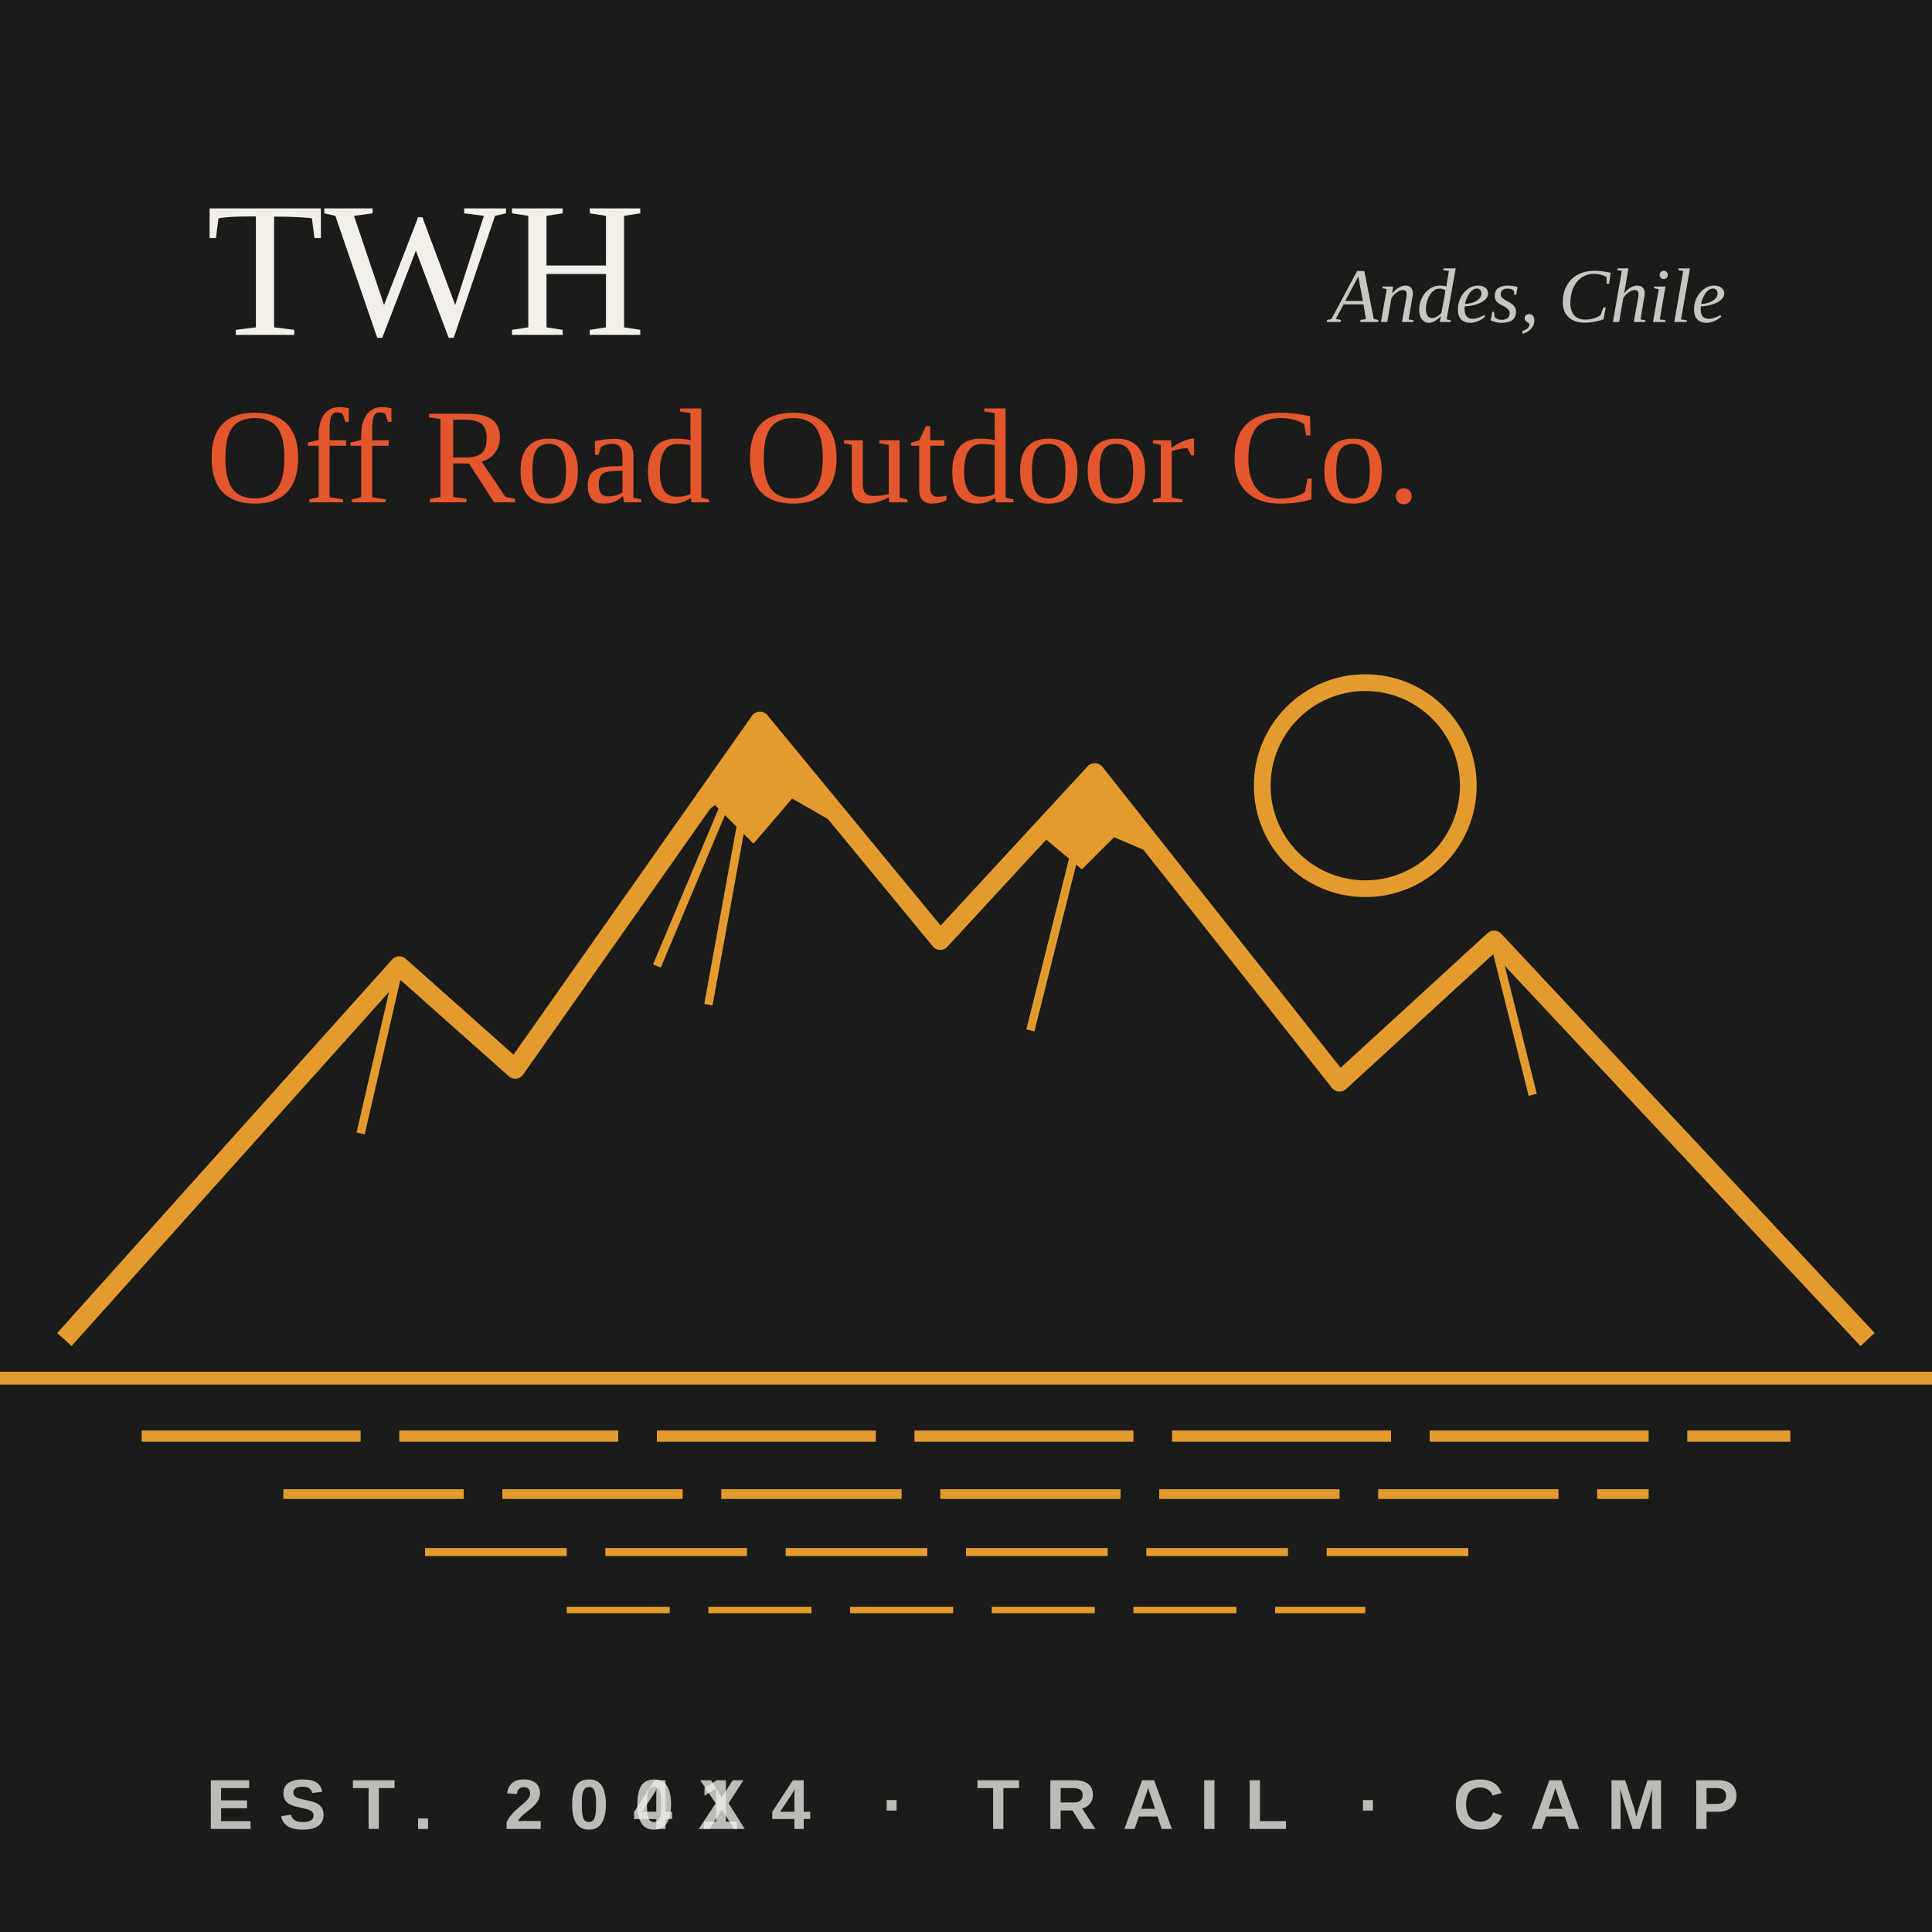
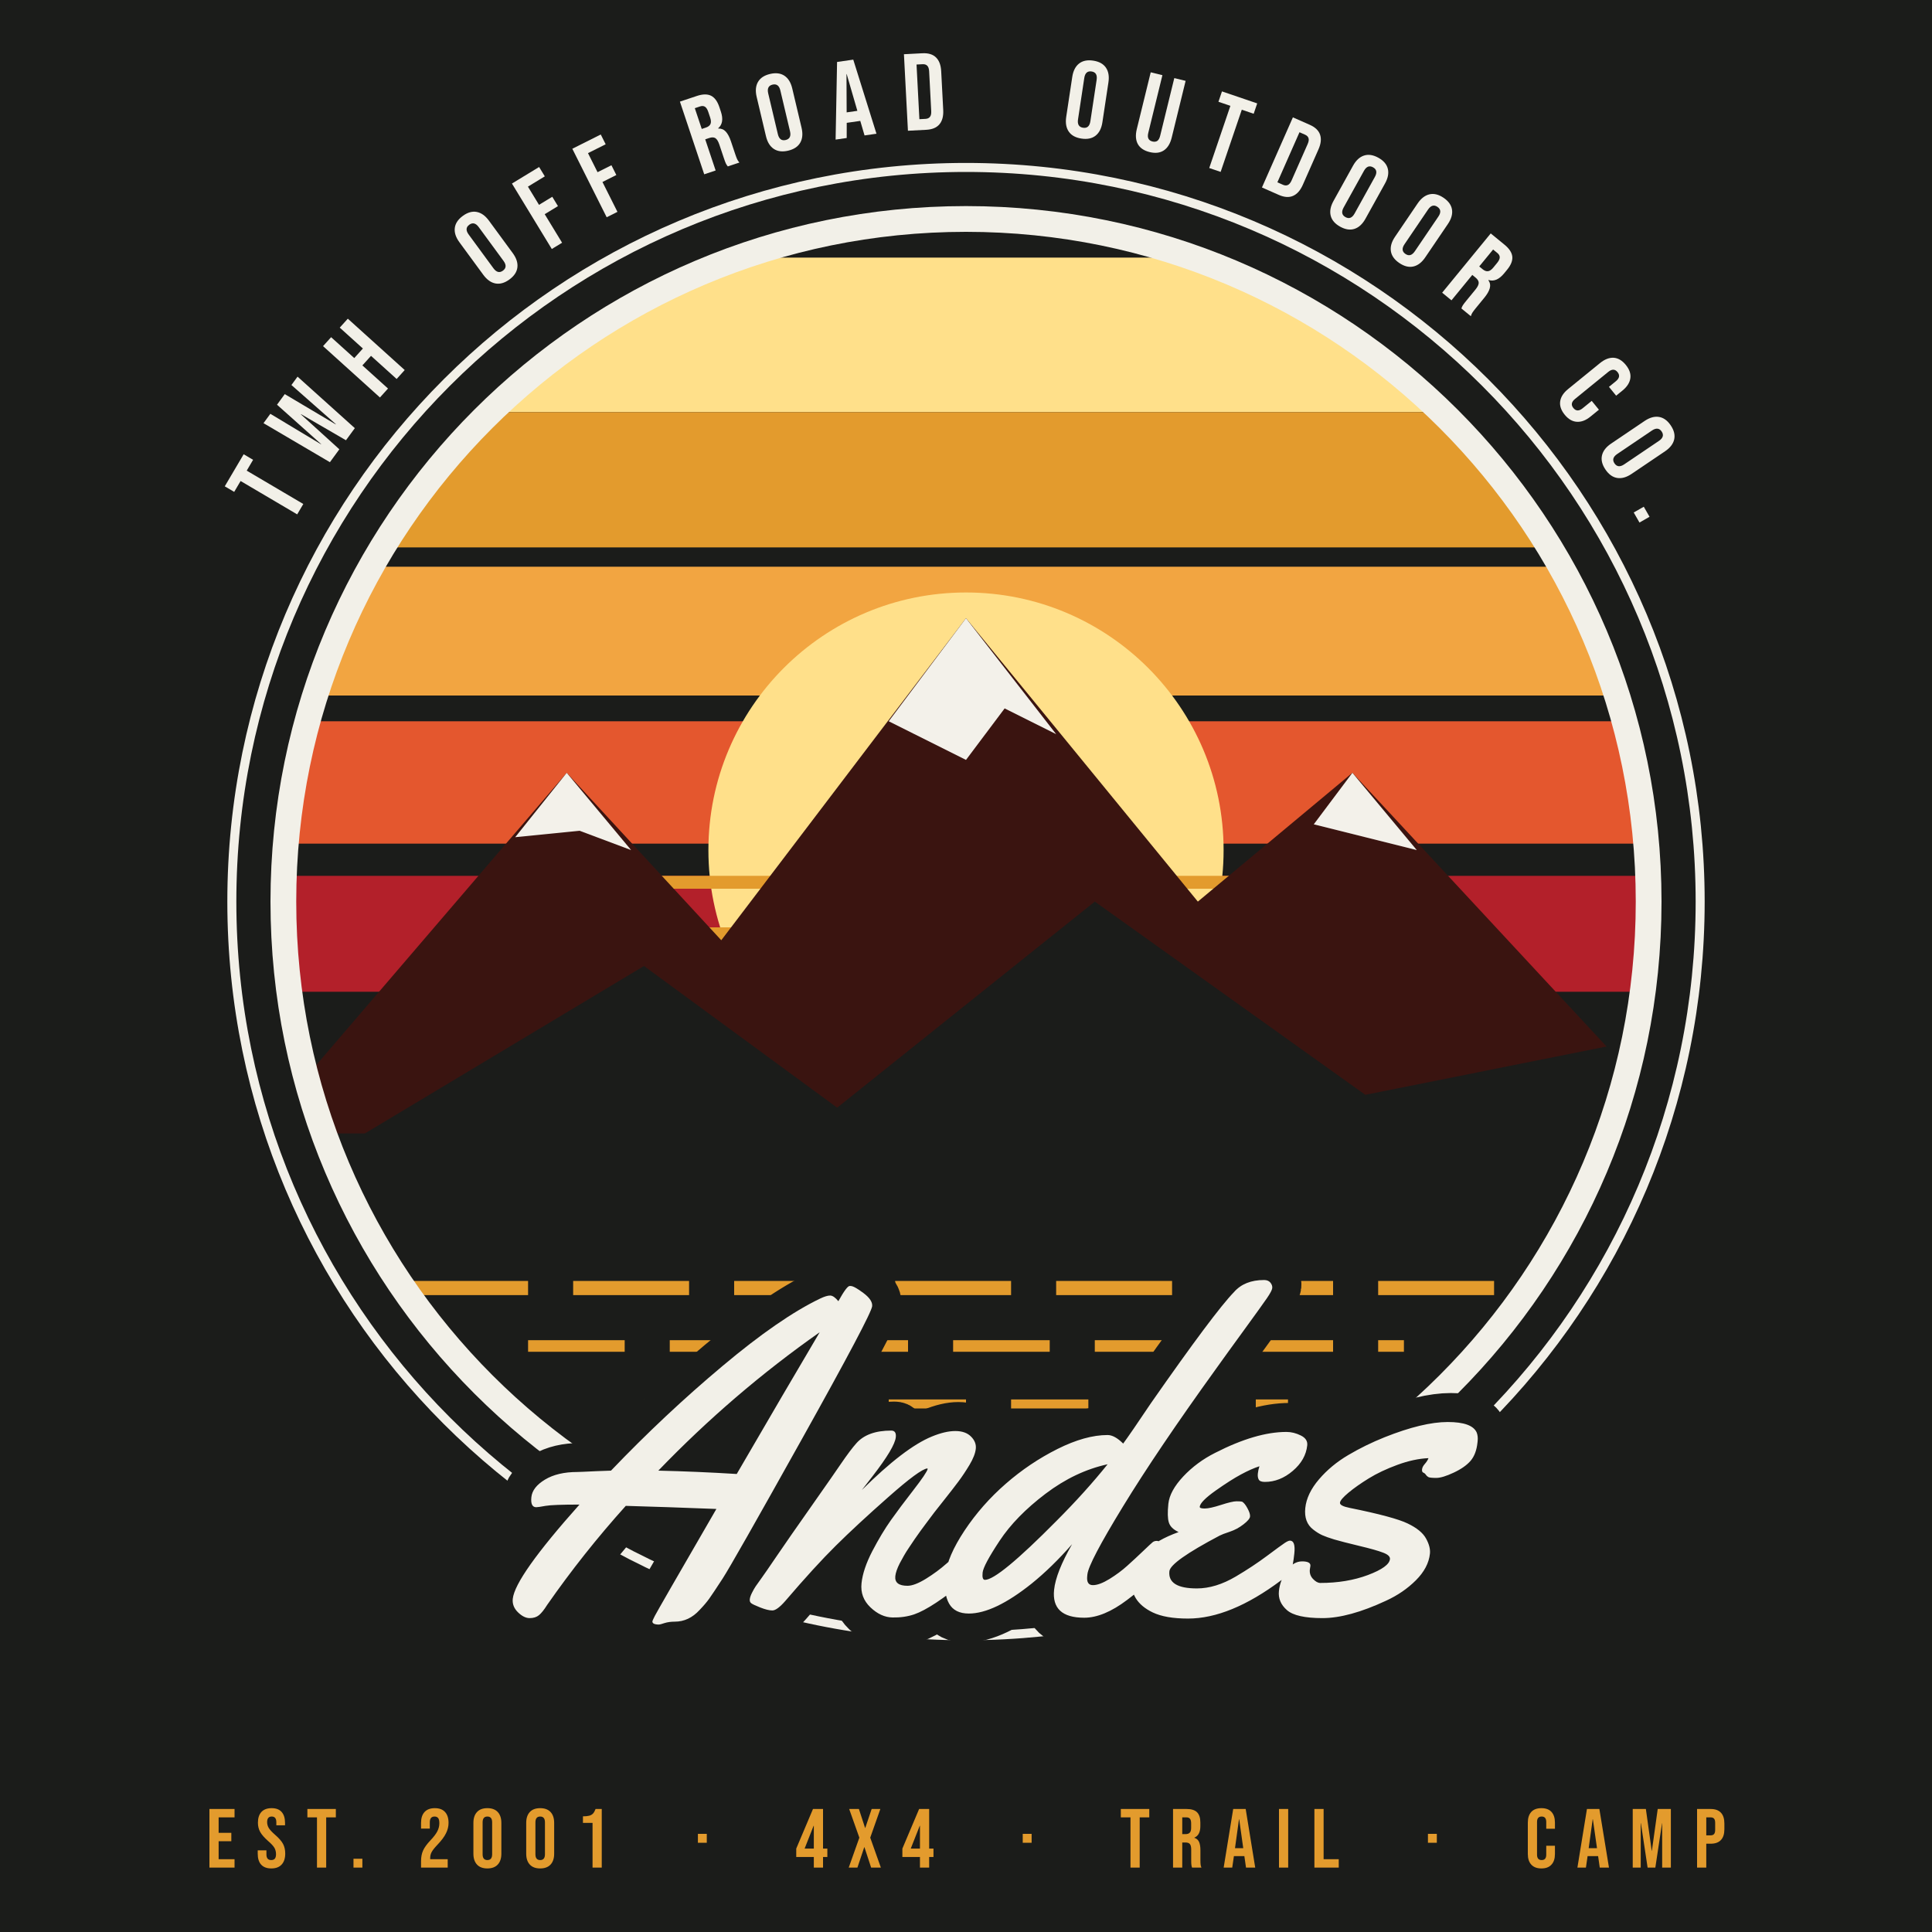
<svg xmlns="http://www.w3.org/2000/svg" width="1000" height="1000" viewBox="0 0 300 300">
  <rect id="fondo" width="300" height="300" fill="#1B1C1A" />
-   <text x="32" y="52" font-family="Georgia, 'Times New Roman', serif" font-size="30" fill="#F2F0E8">TWH</text>
-   <text x="32" y="78" font-family="Georgia, 'Times New Roman', serif" font-size="21" fill="#E4572E">Off Road Outdoor Co.</text>
-   <text x="268" y="50" font-family="Georgia, 'Times New Roman', serif" font-size="12" fill="#F2F0E8" text-anchor="end" font-style="italic" opacity=".8">Andes, Chile</text>
-   <circle cx="212" cy="122" r="16" fill="none" stroke="#E39B2D" stroke-width="2.6" />
-   <path d="M10 208 L62 150 L80 166 L118 112 L146 146 L170 120 L208 168 L232 146 L290 208" fill="none" stroke="#E39B2D" stroke-width="3" stroke-linejoin="round" />
-   <path d="M106 129 L118 112 L130 128 L123 124 L117 131 L111 125 Z" fill="#E39B2D" />
-   <path d="M162 130 L170 120 L180 133 L173 130 L168 135 Z" fill="#E39B2D" />
-   <path d="M118 112 L102 150 M118 112 L110 156 M170 120 L160 160 M62 150 L56 176 M232 146 L238 170" stroke="#E39B2D" stroke-width="1.3" />
-   <path d="M0 214 H300" stroke="#E39B2D" stroke-width="2" stroke-dasharray="0" />
-   <path d="M22 223 H278" stroke="#E39B2D" stroke-width="1.75" stroke-dasharray="34 6" />
-   <path d="M44 232 H256" stroke="#E39B2D" stroke-width="1.5" stroke-dasharray="28 6" />
-   <path d="M66 241 H234" stroke="#E39B2D" stroke-width="1.25" stroke-dasharray="22 6" />
-   <path d="M88 250 H212" stroke="#E39B2D" stroke-width="1" stroke-dasharray="16 6" />
-   <text x="32" y="284" font-family="Bahnschrift, 'Arial Narrow', Arial, sans-serif" font-size="11" fill="#F2F0E8" font-weight="700" style="font-stretch:condensed" letter-spacing="4" opacity=".75">EST. 2001</text>
-   <text x="270" y="284" font-family="Bahnschrift, 'Arial Narrow', Arial, sans-serif" font-size="11" fill="#F2F0E8" text-anchor="end" font-weight="700" style="font-stretch:condensed" letter-spacing="4" opacity=".75">4X4 · TRAIL · CAMP</text>
+   <defs>
+     <clipPath id="aoc">
+       <circle cx="150" cy="140" r="106" />
+     </clipPath>
+   </defs>
+   <g clip-path="url(#aoc)">
+     <rect x="0" y="0" width="300" height="300" fill="#1B1C1A" />
+     <rect x="0" y="40" width="300" height="24" fill="#FFE08A" />
+     <rect x="0" y="64" width="300" height="21" fill="#E39B2D" />
+     <rect x="0" y="88" width="300" height="20" fill="#F2A541" />
+     <rect x="0" y="112" width="300" height="19" fill="#E4572E" />
+     <rect x="0" y="136" width="300" height="18" fill="#B3202A" />
+     <circle cx="150" cy="132" r="40" fill="#FFE08A" />
+     <rect x="100" y="136" width="100" height="2" fill="#E39B2D" />
+     <rect x="100" y="144" width="100" height="3" fill="#E39B2D" />
+     <rect x="100" y="152" width="100" height="4" fill="#F2A541" />
+     <rect x="100" y="160" width="100" height="5" fill="#F2A541" />
+     <path d="M40 176 L88 120 L112 146 L150 96 L186 140 L210 120 L262 176 Z" fill="#3A1410" />
+     <path d="M138 112 L150 96 L164 114 L156 110 L150 118 Z M80 130 L88 120 L98 132 L90 129 Z M204 128 L210 120 L220 132 Z" fill="#F3F1EA" />
+     <path d="M40 186 L100 150 L130 172 L170 140 L212 170 L262 160 V250 H40 Z" fill="#1B1C1A" />
+     <path d="M64 200 H236" stroke="#E39B2D" stroke-width="2.2" stroke-dasharray="18 7" />
+     <path d="M82 209 H218" stroke="#E39B2D" stroke-width="1.8" stroke-dasharray="15 7" />
+     <path d="M100 218 H200" stroke="#E39B2D" stroke-width="1.4" stroke-dasharray="12 7" />
+     <path d="M118 227 H182" stroke="#E39B2D" stroke-width="1" stroke-dasharray="9 7" />
+   </g>
+   <circle cx="150" cy="140" r="106" fill="none" stroke="#F2F0E8" stroke-width="4" />
+   <circle cx="150" cy="140" r="114" fill="none" stroke="#F2F0E8" stroke-width="1.4" />
+   <path transform="translate(46.62 79.07) rotate(-59.48) translate(-3.09 0)" d="M2.16 0L2.16-10.20L0.20-10.20L0.20-11.90L5.98-11.90L5.98-10.20L4.03-10.20L4.03 0L2.16 0Z" fill="#F2F0E8" />
+   <path transform="translate(53.16 69.13) rotate(-53.8) translate(-4.73 0)" d="M1.46 0L0.26-11.90L2.06-11.90L2.89-2.75L2.92-2.75L3.81-11.90L5.85-11.90L6.73-2.75L6.77-2.75L7.60-11.90L9.21-11.90L8.01 0L5.68 0L4.83-8.02L4.79-8.02L3.94 0L1.46 0Z" fill="#F2F0E8" />
+   <path transform="translate(60.92 59.59) rotate(-47.93) translate(-3.57 0)" d="M0.70 0L0.70-11.90L2.57-11.90L2.57-7.06L4.57-7.06L4.57-11.90L6.44-11.90L6.44 0L4.57 0L4.57-5.36L2.57-5.36L2.57 0L0.70 0Z" fill="#F2F0E8" />
+   <path transform="translate(67.15 53.19) rotate(-43.66) translate(-1.36 0)" d="" fill="#F2F0E8" />
+   <path transform="translate(72.14 48.69) rotate(-40.46) translate(-1.36 0)" d="" fill="#F2F0E8" />
+   <path transform="translate(79 43.26) rotate(-36.27) translate(-3.4 0)" d="M3.40 0.17Q2.02 0.17 1.29-0.61Q0.56-1.39 0.56-2.82L0.56-2.82L0.56-9.08Q0.56-10.51 1.29-11.29Q2.02-12.07 3.40-12.07L3.40-12.07Q4.78-12.07 5.51-11.29Q6.24-10.51 6.24-9.08L6.24-9.08L6.24-2.82Q6.24-1.39 5.51-0.61Q4.78 0.17 3.40 0.17L3.40 0.17ZM3.40-1.53Q4.37-1.53 4.37-2.70L4.37-2.70L4.37-9.20Q4.37-10.37 3.40-10.37L3.40-10.37Q2.43-10.37 2.43-9.20L2.43-9.20L2.43-2.70Q2.43-1.53 3.40-1.53L3.40-1.53Z" fill="#F2F0E8" />
+   <path transform="translate(87.58 37.51) rotate(-31.34) translate(-2.92 0)" d="M0.70 0L0.70-11.90L5.64-11.90L5.64-10.20L2.57-10.20L2.57-6.89L4.98-6.89L4.98-5.19L2.57-5.19L2.57 0L0.70 0Z" fill="#F2F0E8" />
+   <path transform="translate(96.19 32.74) rotate(-26.64) translate(-2.92 0)" d="M0.70 0L0.70-11.90L5.64-11.90L5.64-10.20L2.57-10.20L2.57-6.89L4.98-6.89L4.98-5.19L2.57-5.19L2.57 0L0.70 0Z" fill="#F2F0E8" />
+   <path transform="translate(103.72 29.28) rotate(-22.69) translate(-1.36 0)" d="" fill="#F2F0E8" />
+   <path transform="translate(111.94 26.2) rotate(-18.49) translate(-3.43 0)" d="M0.70 0L0.70-11.90L3.47-11.90Q4.91-11.90 5.58-11.23Q6.24-10.56 6.24-9.16L6.24-9.16L6.24-8.43Q6.24-6.58 5.02-6.09L5.02-6.09L5.02-6.05Q5.70-5.85 5.98-5.22Q6.26-4.59 6.26-3.54L6.26-3.54L6.26-1.45Q6.26-0.94 6.29-0.62Q6.32-0.31 6.46 0L6.46 0L4.56 0Q4.45-0.29 4.42-0.54Q4.39-0.80 4.39-1.46L4.39-1.46L4.39-3.64Q4.39-4.45 4.12-4.78Q3.86-5.10 3.21-5.10L3.21-5.10L2.57-5.10L2.57 0L0.70 0ZM2.57-6.80L3.25-6.80Q3.81-6.80 4.09-7.09Q4.37-7.38 4.37-8.06L4.37-8.06L4.37-8.98Q4.37-9.62 4.14-9.91Q3.91-10.20 3.42-10.20L3.42-10.20L2.57-10.20L2.57-6.80Z" fill="#F2F0E8" />
+   <path transform="translate(122.35 23.23) rotate(-13.32) translate(-3.4 0)" d="M3.40 0.17Q2.02 0.17 1.29-0.61Q0.56-1.39 0.56-2.82L0.56-2.82L0.56-9.08Q0.56-10.51 1.29-11.29Q2.02-12.07 3.40-12.07L3.40-12.07Q4.78-12.07 5.51-11.29Q6.24-10.51 6.24-9.08L6.24-9.08L6.24-2.82Q6.24-1.39 5.51-0.61Q4.78 0.17 3.40 0.17L3.40 0.17ZM3.40-1.53Q4.37-1.53 4.37-2.70L4.37-2.70L4.37-9.20Q4.37-10.37 3.40-10.37L3.40-10.37Q2.43-10.37 2.43-9.20L2.43-9.20L2.43-2.70Q2.43-1.53 3.40-1.53L3.40-1.53Z" fill="#F2F0E8" />
+   <path transform="translate(132.93 21.22) rotate(-8.18) translate(-3.41 0)" d="M0.20 0L2.14-11.90L4.68-11.90L6.61 0L4.74 0L4.40-2.36L4.40-2.33L2.28-2.33L1.94 0L0.20 0ZM2.50-3.94L4.18-3.94L3.35-9.83L3.32-9.83L2.50-3.94Z" fill="#F2F0E8" />
+   <path transform="translate(143.73 20.16) rotate(-2.99) translate(-3.45 0)" d="M0.70 0L0.70-11.90L3.55-11.90Q4.95-11.90 5.64-11.15Q6.34-10.40 6.34-8.96L6.34-8.96L6.34-2.94Q6.34-1.50 5.64-0.75Q4.95 0 3.55 0L3.55 0L0.70 0ZM2.57-1.70L3.52-1.70Q3.98-1.70 4.22-1.97Q4.47-2.24 4.47-2.86L4.47-2.86L4.47-9.04Q4.47-9.66 4.22-9.93Q3.98-10.20 3.52-10.20L3.52-10.20L2.57-10.20L2.57-1.70Z" fill="#F2F0E8" />
+   <path transform="translate(152.54 20.03) rotate(1.21) translate(-1.36 0)" d="" fill="#F2F0E8" />
+   <path transform="translate(159.25 20.36) rotate(4.42) translate(-1.36 0)" d="" fill="#F2F0E8" />
+   <path transform="translate(167.95 21.35) rotate(8.6) translate(-3.4 0)" d="M3.40 0.17Q2.02 0.17 1.29-0.61Q0.56-1.39 0.56-2.82L0.56-2.82L0.56-9.08Q0.56-10.51 1.29-11.29Q2.02-12.07 3.40-12.07L3.40-12.07Q4.78-12.07 5.51-11.29Q6.24-10.51 6.24-9.08L6.24-9.08L6.24-2.82Q6.24-1.39 5.51-0.61Q4.78 0.17 3.40 0.17L3.40 0.17ZM3.40-1.53Q4.37-1.53 4.37-2.70L4.37-2.70L4.37-9.20Q4.37-10.37 3.40-10.37L3.40-10.37Q2.43-10.37 2.43-9.20L2.43-9.20L2.43-2.70Q2.43-1.53 3.40-1.53L3.40-1.53Z" fill="#F2F0E8" />
+   <path transform="translate(178.56 23.45) rotate(13.77) translate(-3.42 0)" d="M3.42 0.17Q2.06 0.17 1.34-0.60Q0.63-1.38 0.63-2.82L0.63-2.82L0.63-11.90L2.50-11.90L2.50-2.69Q2.50-2.07 2.75-1.80Q2.99-1.53 3.45-1.53L3.45-1.53Q3.91-1.53 4.16-1.80Q4.40-2.07 4.40-2.69L4.40-2.69L4.40-11.90L6.21-11.90L6.21-2.82Q6.21-1.38 5.49-0.60Q4.78 0.17 3.42 0.17L3.42 0.17Z" fill="#F2F0E8" />
+   <path transform="translate(188.65 26.39) rotate(18.79) translate(-3.09 0)" d="M2.16 0L2.16-10.20L0.20-10.20L0.20-11.90L5.98-11.90L5.98-10.20L4.03-10.20L4.03 0L2.16 0Z" fill="#F2F0E8" />
+   <path transform="translate(198.47 30.22) rotate(23.82) translate(-3.45 0)" d="M0.70 0L0.70-11.90L3.55-11.90Q4.95-11.90 5.64-11.15Q6.34-10.40 6.34-8.96L6.34-8.96L6.34-2.94Q6.34-1.50 5.64-0.75Q4.95 0 3.55 0L3.55 0L0.70 0ZM2.57-1.70L3.52-1.70Q3.98-1.70 4.22-1.97Q4.47-2.24 4.47-2.86L4.47-2.86L4.47-9.04Q4.47-9.66 4.22-9.93Q3.98-10.20 3.52-10.20L3.52-10.20L2.57-10.20L2.57-1.70Z" fill="#F2F0E8" />
+   <path transform="translate(208.18 35.05) rotate(29) translate(-3.4 0)" d="M3.40 0.17Q2.02 0.17 1.29-0.61Q0.56-1.39 0.56-2.82L0.56-2.82L0.56-9.08Q0.56-10.51 1.29-11.29Q2.02-12.07 3.40-12.07L3.40-12.07Q4.78-12.07 5.51-11.29Q6.24-10.51 6.24-9.08L6.24-9.08L6.24-2.82Q6.24-1.39 5.51-0.61Q4.78 0.17 3.40 0.17L3.40 0.17ZM3.40-1.53Q4.37-1.53 4.37-2.70L4.37-2.70L4.37-9.20Q4.37-10.37 3.40-10.37L3.40-10.37Q2.43-10.37 2.43-9.20L2.43-9.20L2.43-2.70Q2.43-1.53 3.40-1.53L3.40-1.53Z" fill="#F2F0E8" />
+   <path transform="translate(217.38 40.7) rotate(34.16) translate(-3.4 0)" d="M3.40 0.17Q2.02 0.17 1.29-0.61Q0.56-1.39 0.56-2.82L0.56-2.82L0.56-9.08Q0.56-10.51 1.29-11.29Q2.02-12.07 3.40-12.07L3.40-12.07Q4.78-12.07 5.51-11.29Q6.24-10.51 6.24-9.08L6.24-9.08L6.24-2.82Q6.24-1.39 5.51-0.61Q4.78 0.17 3.40 0.17L3.40 0.17ZM3.40-1.53Q4.37-1.53 4.37-2.70L4.37-2.70L4.37-9.20Q4.37-10.37 3.40-10.37L3.40-10.37Q2.43-10.37 2.43-9.20L2.43-9.20L2.43-2.70Q2.43-1.53 3.40-1.53L3.40-1.53Z" fill="#F2F0E8" />
+   <path transform="translate(226.05 47.18) rotate(39.33) translate(-3.43 0)" d="M0.70 0L0.70-11.90L3.47-11.90Q4.91-11.90 5.58-11.23Q6.24-10.56 6.24-9.16L6.24-9.16L6.24-8.43Q6.24-6.58 5.02-6.09L5.02-6.09L5.02-6.05Q5.70-5.85 5.98-5.22Q6.26-4.59 6.26-3.54L6.26-3.54L6.26-1.45Q6.26-0.94 6.29-0.62Q6.32-0.31 6.46 0L6.46 0L4.56 0Q4.45-0.29 4.42-0.54Q4.39-0.80 4.39-1.46L4.39-1.46L4.39-3.64Q4.39-4.45 4.12-4.78Q3.86-5.10 3.21-5.10L3.21-5.10L2.57-5.10L2.57 0L0.70 0ZM2.57-6.80L3.25-6.80Q3.81-6.80 4.09-7.09Q4.37-7.38 4.37-8.06L4.37-8.06L4.37-8.98Q4.37-9.62 4.14-9.91Q3.91-10.20 3.42-10.20L3.42-10.20L2.57-10.20L2.57-6.80Z" fill="#F2F0E8" />
+   <path transform="translate(232.64 52.99) rotate(43.52) translate(-1.36 0)" d="" fill="#F2F0E8" />
+   <path transform="translate(237.38 57.75) rotate(46.73) translate(-1.36 0)" d="" fill="#F2F0E8" />
+   <path transform="translate(243.05 64.23) rotate(50.85) translate(-3.26 0)" d="M3.33 0.17Q1.99 0.17 1.28-0.60Q0.58-1.36 0.58-2.75L0.58-2.75L0.58-9.15Q0.58-10.54 1.28-11.31Q1.99-12.07 3.33-12.07L3.33-12.07Q4.68-12.07 5.38-11.31Q6.09-10.54 6.09-9.15L6.09-9.15L6.09-7.89L4.32-7.89L4.32-9.27Q4.32-10.37 3.38-10.37L3.38-10.37Q2.45-10.37 2.45-9.27L2.45-9.27L2.45-2.62Q2.45-1.53 3.38-1.53L3.38-1.53Q4.32-1.53 4.32-2.62L4.32-2.62L4.32-4.44L6.09-4.44L6.09-2.75Q6.09-1.36 5.38-0.60Q4.68 0.17 3.33 0.17L3.33 0.17Z" fill="#F2F0E8" />
+   <path transform="translate(249.43 72.81) rotate(55.95) translate(-3.4 0)" d="M3.40 0.17Q2.02 0.17 1.29-0.61Q0.56-1.39 0.56-2.82L0.56-2.82L0.56-9.08Q0.56-10.51 1.29-11.29Q2.02-12.07 3.40-12.07L3.40-12.07Q4.78-12.07 5.51-11.29Q6.24-10.51 6.24-9.08L6.24-9.08L6.24-2.82Q6.24-1.39 5.51-0.61Q4.78 0.17 3.40 0.17L3.40 0.17ZM3.40-1.53Q4.37-1.53 4.37-2.70L4.37-2.70L4.37-9.20Q4.37-10.37 3.40-10.37L3.40-10.37Q2.43-10.37 2.43-9.20L2.43-9.20L2.43-2.70Q2.43-1.53 3.40-1.53L3.40-1.53Z" fill="#F2F0E8" />
+   <path transform="translate(254.13 80.36) rotate(60.2) translate(-1.6 0)" d="M0.70 0L0.70-1.80L2.50-1.80L2.50 0L0.70 0Z" fill="#F2F0E8" />
+   <path transform="translate(150 250) skewX(-6) translate(-72.61 0)" d="M47.75-47.95L47.75-47.95Q48.81-50.31 49.25-50.31L49.25-50.31L49.42-50.31Q49.94-50.31 51.51-49.22Q53.08-48.13 53.08-47.17L53.08-47.17Q53.08-45.83 44.33-26.52Q35.58-7.21 34.30-4.87Q33.02-2.53 32.54-1.74Q32.06-0.96 31.24 0L31.24 0Q29.77 1.81 27.58 1.81L27.58 1.81Q26.69 1.81 26.01 2.03Q25.33 2.26 25.19 2.26L25.19 2.26Q24.10 2.26 24.10 1.74L24.10 1.74Q24.10 1.64 24.39 0.91Q24.68 0.17 32.20-15.69L32.20-15.69Q24.17-16.00 18.08-16.17L18.08-16.17Q12.24-8.82 7.49-0.79L7.49-0.79Q6.90 0.34 6.39 0.80Q5.88 1.26 4.99 1.26Q4.10 1.26 3.08 0.36Q2.05-0.55 2.05-1.74L2.05-1.74Q2.05-5.16 10.87-16.37L10.87-16.37Q6.73-16.37 5.62-16.17Q4.51-15.96 4.20-15.96L4.20-15.96Q3.28-15.96 3.28-17.52Q3.28-19.07 5.11-20.25Q6.94-21.43 10.01-21.43L10.01-21.43Q10.25-21.43 10.87-21.46L10.87-21.46Q12.99-21.57 15.21-21.64L15.21-21.64Q22.66-30.39 30.80-37.87Q38.93-45.36 44.88-48.36L44.88-48.36Q45.83-48.84 46.40-48.83Q46.96-48.81 47.75-47.95ZM45.36-43.13L45.36-43.13Q32.88-33.67 22.56-21.64L22.56-21.64Q28.61-21.50 34.79-21.12L34.79-21.12Q41.02-34.21 45.36-43.13ZM61.08-5.26L61.08-5.26Q61.08-3.76 63.13-3.76L63.13-3.76Q64.22-3.76 65.88-4.85Q67.54-5.95 68.87-7.25L68.87-7.25Q72.43-10.77 72.91-10.77L72.91-10.77Q73.79-10.77 73.79-8.20Q73.79-5.64 72.19-4.68L72.19-4.68Q67.30-0.27 64.63 0.68L64.63 0.68Q63.13 1.20 61.32 1.16Q59.51 1.13 57.73-0.41Q55.95-1.95 55.95-4.15Q55.95-6.36 57.11-9.16Q58.28-11.96 59.49-13.96Q60.70-15.96 62.48-18.61Q64.26-21.26 64.36-21.91L64.36-21.91L64.29-21.98Q63.16-21.88 58.70-17.53Q54.24-13.19 51.34-9.98Q48.43-6.77 44.40-1.40L44.40-1.40Q43.27 0.07 42.55 0.07Q41.84 0.07 40.62-0.39Q39.41-0.85 39.14-1.06Q38.86-1.26 38.86-1.67Q38.86-2.08 39.10-2.68Q39.34-3.28 39.56-3.67Q39.79-4.07 40.30-4.89Q40.81-5.71 42.33-8.36Q43.85-11.01 47.00-16.27Q50.14-21.53 50.76-22.63L50.76-22.63Q52.06-24.88 52.88-25.91L52.88-25.91Q54.41-27.86 58.07-27.86L58.07-27.86Q58.89-27.86 58.89-26.83L58.89-26.83Q58.89-25.22 55.92-20.78L55.92-20.78L54.48-18.63Q60.40-25.19 64.46-26.93L64.46-26.93Q66.45-27.79 68.03-27.79Q69.62-27.79 70.56-26.93Q71.50-26.08 71.50-25.04Q71.50-23.99 70.79-22.54Q70.07-21.09 69.33-19.94Q68.60-18.80 67.40-17.06Q66.21-15.31 66.10-15.16Q66.00-15.00 65.57-14.34Q65.15-13.67 64.94-13.36Q64.74-13.06 64.26-12.29Q63.78-11.52 63.49-11.01Q63.20-10.49 62.77-9.74Q62.34-8.99 62.09-8.44Q61.83-7.90 61.56-7.25L61.56-7.25Q61.08-6.05 61.08-5.26ZM113.51-51.24Q114.16-51.24 114.54-50.83Q114.91-50.42 114.91-49.99Q114.91-49.56 114.25-48.42Q113.58-47.27 111.19-43.43Q108.79-39.58 107.46-37.39L107.46-37.39Q99.70-24.78 95.29-16.06Q90.88-7.35 90.88-5.54L90.88-5.54L90.88-5.26Q90.88-3.86 91.91-3.86Q92.93-3.86 94.39-4.82Q95.84-5.78 96.93-6.87Q98.03-7.96 99.14-9.14Q100.25-10.32 100.49-10.53Q100.73-10.73 101.10-10.73L101.10-10.73Q101.68-10.73 101.86-10.00Q102.03-9.26 102.03-7.95Q102.03-6.63 101.82-6.22L101.82-6.22Q100.83-4.31 97.46-1.56Q94.10 1.20 91.09 1.20L91.09 1.20Q85.96 1.20 85.96-3.14L85.96-3.14Q85.96-5.84 88.01-10.22L88.01-10.22Q85.24-6.63 82.37-4.10L82.37-4.10Q77.04 0.55 73.11 0.55L73.11 0.55Q70.92 0.55 69.88-0.99Q68.84-2.53 68.84-5.42Q68.84-8.31 71.09-12.34Q73.35-16.37 76.72-19.60Q80.08-22.83 84.18-25.00Q88.29-27.17 91.74-27.17L91.74-27.17Q92.83-27.17 94.30-25.84L94.30-25.84Q95.29-27.41 97.96-32.13L97.96-32.13Q106.33-46.25 109.03-49.36L109.03-49.36Q110.47-51.24 113.51-51.24L113.51-51.24ZM92.22-22.63L92.22-22.63Q87.29-21.53 83.06-18.05Q78.82-14.56 76.70-10.75Q74.58-6.94 74.58-5.81Q74.58-4.68 75.06-4.68L75.06-4.68Q77.11-4.68 85.21-13.84L85.21-13.84Q89.24-18.35 92.22-22.63ZM122.91-25.57L122.91-25.57Q122.91-23.31 121.08-21.60Q119.25-19.89 116.93-19.89L116.93-19.89Q116.18-19.89 115.94-20.25Q115.70-20.61 115.70-21.19Q115.70-21.77 115.83-22.32L115.83-22.32Q114.60-21.91 113.10-21.05Q111.60-20.20 109.41-18.53Q107.22-16.85 107.22-16.03L107.22-16.03Q107.22-15.76 108.02-15.76Q108.83-15.76 110.50-16.32Q112.18-16.88 112.84-16.88Q113.51-16.88 113.72-16.82L113.72-16.82Q114.16-16.58 114.67-15.77Q115.19-14.97 115.19-14.51Q115.19-14.05 114.30-13.30Q113.41-12.54 112.28-12.15Q111.15-11.76 110.78-11.55L110.78-11.55Q103.56-7.52 103.56-6.02L103.56-6.02Q103.56-3.35 108.11-3.35L108.11-3.35Q111.02-3.35 113.96-5.20L113.96-5.20Q116.45-6.77 118.45-8.39Q120.45-10.01 120.98-10.39Q121.51-10.77 121.78-10.77L121.78-10.77Q122.67-10.77 122.67-8.78Q122.67-6.80 122.43-6.17Q122.19-5.54 121.06-4.61L121.06-4.61Q113.75 1.33 107.22 1.33L107.22 1.33Q103.74 1.33 101.65 0.38L101.65 0.38Q97.82-1.37 97.82-4.96L97.82-4.96Q97.82-9.67 104.35-12.10L104.35-12.10Q103.05-12.68 102.68-13.59Q102.30-14.49 102.30-16.49Q102.30-18.49 104.16-20.73Q106.03-22.97 108.73-24.40L108.73-24.40Q114.74-27.65 119.46-27.65L119.46-27.65Q120.59-27.65 121.75-27.10Q122.91-26.56 122.91-25.57ZM125.37-6.84L125.37-6.84L125.34-6.29Q125.34-5.43 125.99-4.82Q126.64-4.20 127.18-4.20L127.18-4.20Q131.28-4.20 134.45-5.43Q137.61-6.67 137.61-7.90L137.61-7.90Q137.61-8.48 136.46-8.90Q135.32-9.33 132.60-9.96Q129.88-10.60 128.65-10.95Q127.42-11.31 126.70-11.62Q125.99-11.93 125.23-12.48L125.23-12.48Q123.63-13.60 123.63-15.84Q123.63-18.08 125.29-20.29Q126.94-22.49 129.44-24.06Q131.93-25.63 134.80-26.83L134.80-26.83Q140.48-29.19 144.34-29.19L144.34-29.19Q148.13-29.19 149.02-27.55L149.02-27.55Q149.30-26.97 149.30-26.25L149.30-26.25L149.30-26.01Q149.30-24.20 148.53-23.17Q147.76-22.15 146.10-21.33Q144.44-20.51 143.47-20.51Q142.50-20.51 142.24-20.64Q141.98-20.78 141.81-21.00Q141.64-21.23 141.38-21.33Q141.13-21.43 141.13-21.84Q141.13-22.25 141.47-22.68Q141.81-23.11 141.95-23.58L141.95-23.58Q139.69-23.48 137.23-22.54Q134.77-21.60 133.01-20.44Q131.25-19.28 130.09-18.22Q128.93-17.16 128.93-16.66Q128.93-16.17 130.50-15.86L130.50-15.86Q137.57-14.46 139.79-13.43Q142.02-12.41 142.87-11.11Q143.73-9.81 143.73-8.75L143.73-8.75Q143.73-6.56 141.98-4.61Q140.24-2.67 137.68-1.44L137.68-1.44Q132.17 1.26 128.09 1.26Q124.00 1.26 122.45 0.02Q120.89-1.23 120.89-2.94Q120.89-4.65 121.77-6.10Q122.64-7.55 124.00-7.55Q125.37-7.55 125.37-6.84Z" fill="#F2F0E8" stroke="#1B1C1A" stroke-width="9" stroke-linejoin="round" paint-order="stroke" />
+   <path transform="translate(150 290) translate(-118.01 0)" d="M0.53 0L0.53-9.10L4.43-9.10L4.43-7.80L1.96-7.80L1.96-5.40L3.93-5.40L3.93-4.10L1.96-4.10L1.96-1.30L4.43-1.30L4.43 0L0.53 0ZM10.14 0.13Q9.10 0.13 8.56-0.46Q8.03-1.05 8.03-2.16L8.03-2.16L8.03-2.68L9.38-2.68L9.38-2.05Q9.38-1.17 10.12-1.17L10.12-1.17Q10.49-1.17 10.68-1.38Q10.87-1.60 10.87-2.08L10.87-2.08Q10.87-2.65 10.61-3.09Q10.35-3.52 9.64-4.13L9.64-4.13Q8.76-4.91 8.41-5.54Q8.06-6.18 8.06-6.97L8.06-6.97Q8.06-8.05 8.60-8.64Q9.15-9.23 10.19-9.23L10.19-9.23Q11.22-9.23 11.74-8.64Q12.27-8.05 12.27-6.94L12.27-6.94L12.27-6.57L10.92-6.57L10.92-7.03Q10.92-7.50 10.73-7.72Q10.55-7.93 10.20-7.93L10.20-7.93Q9.49-7.93 9.49-7.06L9.49-7.06Q9.49-6.57 9.75-6.14Q10.02-5.71 10.72-5.10L10.72-5.10Q11.62-4.32 11.96-3.68Q12.30-3.04 12.30-2.18L12.30-2.18Q12.30-1.07 11.74-0.47Q11.19 0.13 10.14 0.13L10.14 0.13ZM17.23 0L17.23-7.80L15.74-7.80L15.74-9.10L20.16-9.10L20.16-7.80L18.66-7.80L18.66 0L17.23 0ZM22.90 0L22.90-1.38L24.28-1.38L24.28 0L22.90 0ZM33.39 0L33.39-0.99Q33.39-1.96 33.71-2.66Q34.02-3.35 34.82-4.20L34.82-4.20Q35.62-5.04 35.92-5.64Q36.23-6.24 36.23-6.89L36.23-6.89Q36.23-7.48 36.04-7.70Q35.85-7.93 35.49-7.93L35.49-7.93Q34.75-7.93 34.75-7.03L34.75-7.03L34.75-6.06L33.39-6.06L33.39-6.94Q33.39-8.05 33.94-8.64Q34.49-9.23 35.53-9.23L35.53-9.23Q36.57-9.23 37.11-8.64Q37.66-8.05 37.66-6.94L37.66-6.94Q37.66-6.11 37.26-5.32Q36.87-4.52 35.89-3.50L35.89-3.50Q35.25-2.82 35.03-2.40Q34.81-1.98 34.81-1.50L34.81-1.50L34.81-1.30L37.53-1.30L37.53 0L33.39 0ZM43.69 0.13Q42.63 0.13 42.08-0.47Q41.52-1.07 41.52-2.16L41.52-2.16L41.52-6.94Q41.52-8.03 42.08-8.63Q42.63-9.23 43.69-9.23L43.69-9.23Q44.74-9.23 45.30-8.63Q45.86-8.03 45.86-6.94L45.86-6.94L45.86-2.16Q45.86-1.07 45.30-0.47Q44.74 0.13 43.69 0.13L43.69 0.13ZM43.69-1.17Q44.43-1.17 44.43-2.07L44.43-2.07L44.43-7.03Q44.43-7.93 43.69-7.93L43.69-7.93Q42.95-7.93 42.95-7.03L42.95-7.03L42.95-2.07Q42.95-1.17 43.69-1.17L43.69-1.17ZM51.89 0.13Q50.83 0.13 50.28-0.47Q49.72-1.07 49.72-2.16L49.72-2.16L49.72-6.94Q49.72-8.03 50.28-8.63Q50.83-9.23 51.89-9.23L51.89-9.23Q52.94-9.23 53.50-8.63Q54.06-8.03 54.06-6.94L54.06-6.94L54.06-2.16Q54.06-1.07 53.50-0.47Q52.94 0.13 51.89 0.13L51.89 0.13ZM51.89-1.17Q52.63-1.17 52.63-2.07L52.63-2.07L52.63-7.03Q52.63-7.93 51.89-7.93L51.89-7.93Q51.15-7.93 51.15-7.03L51.15-7.03L51.15-2.07Q51.15-1.17 51.89-1.17L51.89-1.17ZM60.02 0L60.02-6.94L58.53-6.94L58.53-7.96Q59.14-7.96 59.51-8.06Q59.88-8.16 60.10-8.40Q60.32-8.65 60.49-9.10L60.49-9.10L61.45-9.10L61.45 0L60.02 0ZM76.38-3.86L76.38-5.24L77.76-5.24L77.76-3.86L76.38-3.86ZM94.38 0L94.38-1.65L91.65-1.65L91.65-2.95L94.25-9.10L95.81-9.10L95.81-2.95L96.48-2.95L96.48-1.65L95.81-1.65L95.81 0L94.38 0ZM92.95-2.95L94.38-2.95L94.38-6.50L94.35-6.50L92.95-2.95ZM99.80 0L101.45-4.65L99.87-9.10L101.38-9.10L102.34-6.16L102.37-6.16L103.36-9.10L104.71-9.10L103.14-4.65L104.79 0L103.28 0L102.24-3.17L102.21-3.17L101.15 0L99.80 0ZM110.86 0L110.86-1.65L108.13-1.65L108.13-2.95L110.73-9.10L112.29-9.10L112.29-2.95L112.96-2.95L112.96-1.65L112.29-1.65L112.29 0L110.86 0ZM109.43-2.95L110.86-2.95L110.86-6.50L110.83-6.50L109.43-2.95ZM126.82-3.86L126.82-5.24L128.20-5.24L128.20-3.86L126.82-3.86ZM143.55 0L143.55-7.80L142.05-7.80L142.05-9.10L146.47-9.10L146.47-7.80L144.98-7.80L144.98 0L143.55 0ZM150.16 0L150.16-9.10L152.28-9.10Q153.38-9.10 153.89-8.59Q154.40-8.07 154.40-7.01L154.40-7.01L154.40-6.45Q154.40-5.03 153.46-4.65L153.46-4.65L153.46-4.63Q153.98-4.47 154.20-3.99Q154.41-3.51 154.41-2.70L154.41-2.70L154.41-1.11Q154.41-0.72 154.44-0.47Q154.46-0.23 154.57 0L154.57 0L153.11 0Q153.03-0.22 153.01-0.42Q152.98-0.61 152.98-1.12L152.98-1.12L152.98-2.78Q152.98-3.41 152.78-3.65Q152.58-3.90 152.08-3.90L152.08-3.90L151.59-3.90L151.59 0L150.16 0ZM151.59-5.20L152.11-5.20Q152.54-5.20 152.75-5.42Q152.97-5.64 152.97-6.16L152.97-6.16L152.97-6.86Q152.97-7.36 152.79-7.58Q152.62-7.80 152.24-7.80L152.24-7.80L151.59-7.80L151.59-5.20ZM158.02 0L159.50-9.10L161.44-9.10L162.92 0L161.49 0L161.23-1.81L161.23-1.78L159.61-1.78L159.35 0L158.02 0ZM159.78-3.02L161.06-3.02L160.43-7.51L160.40-7.51L159.78-3.02ZM166.61 0L166.61-9.10L168.04-9.10L168.04 0L166.61 0ZM172.11 0L172.11-9.10L173.54-9.10L173.54-1.30L175.89-1.30L175.89 0L172.11 0ZM189.74-3.86L189.74-5.24L191.12-5.24L191.12-3.86L189.74-3.86ZM207.36 0.13Q206.33 0.13 205.79-0.46Q205.25-1.04 205.25-2.11L205.25-2.11L205.25-6.99Q205.25-8.06 205.79-8.65Q206.33-9.23 207.36-9.23L207.36-9.23Q208.39-9.23 208.92-8.65Q209.46-8.06 209.46-6.99L209.46-6.99L209.46-6.03L208.11-6.03L208.11-7.09Q208.11-7.93 207.40-7.93L207.40-7.93Q206.68-7.93 206.68-7.09L206.68-7.09L206.68-2.00Q206.68-1.17 207.40-1.17L207.40-1.17Q208.11-1.17 208.11-2.00L208.11-2.00L208.11-3.39L209.46-3.39L209.46-2.11Q209.46-1.04 208.92-0.46Q208.39 0.13 207.36 0.13L207.36 0.13ZM212.95 0L214.43-9.10L216.36-9.10L217.85 0L216.42 0L216.16-1.81L216.16-1.78L214.53-1.78L214.27 0L212.95 0ZM214.70-3.02L215.99-3.02L215.35-7.51L215.32-7.51L214.70-3.02ZM221.54 0L221.54-9.10L223.58-9.10L224.49-2.59L224.51-2.59L225.42-9.10L227.46-9.10L227.46 0L226.11 0L226.11-6.89L226.09-6.89L225.05 0L223.85 0L222.81-6.89L222.78-6.89L222.78 0L221.54 0ZM231.53 0L231.53-9.10L233.64-9.10Q234.70-9.10 235.23-8.53Q235.77-7.96 235.77-6.85L235.77-6.85L235.77-5.95Q235.77-4.85 235.23-4.28Q234.70-3.71 233.64-3.71L233.64-3.71L232.96-3.71L232.96 0L231.53 0ZM232.96-5.01L233.64-5.01Q233.99-5.01 234.16-5.20Q234.34-5.40 234.34-5.86L234.34-5.86L234.34-6.94Q234.34-7.41 234.16-7.61Q233.99-7.80 233.64-7.80L233.64-7.80L232.96-7.80L232.96-5.01Z" fill="#E39B2D" />
</svg>
